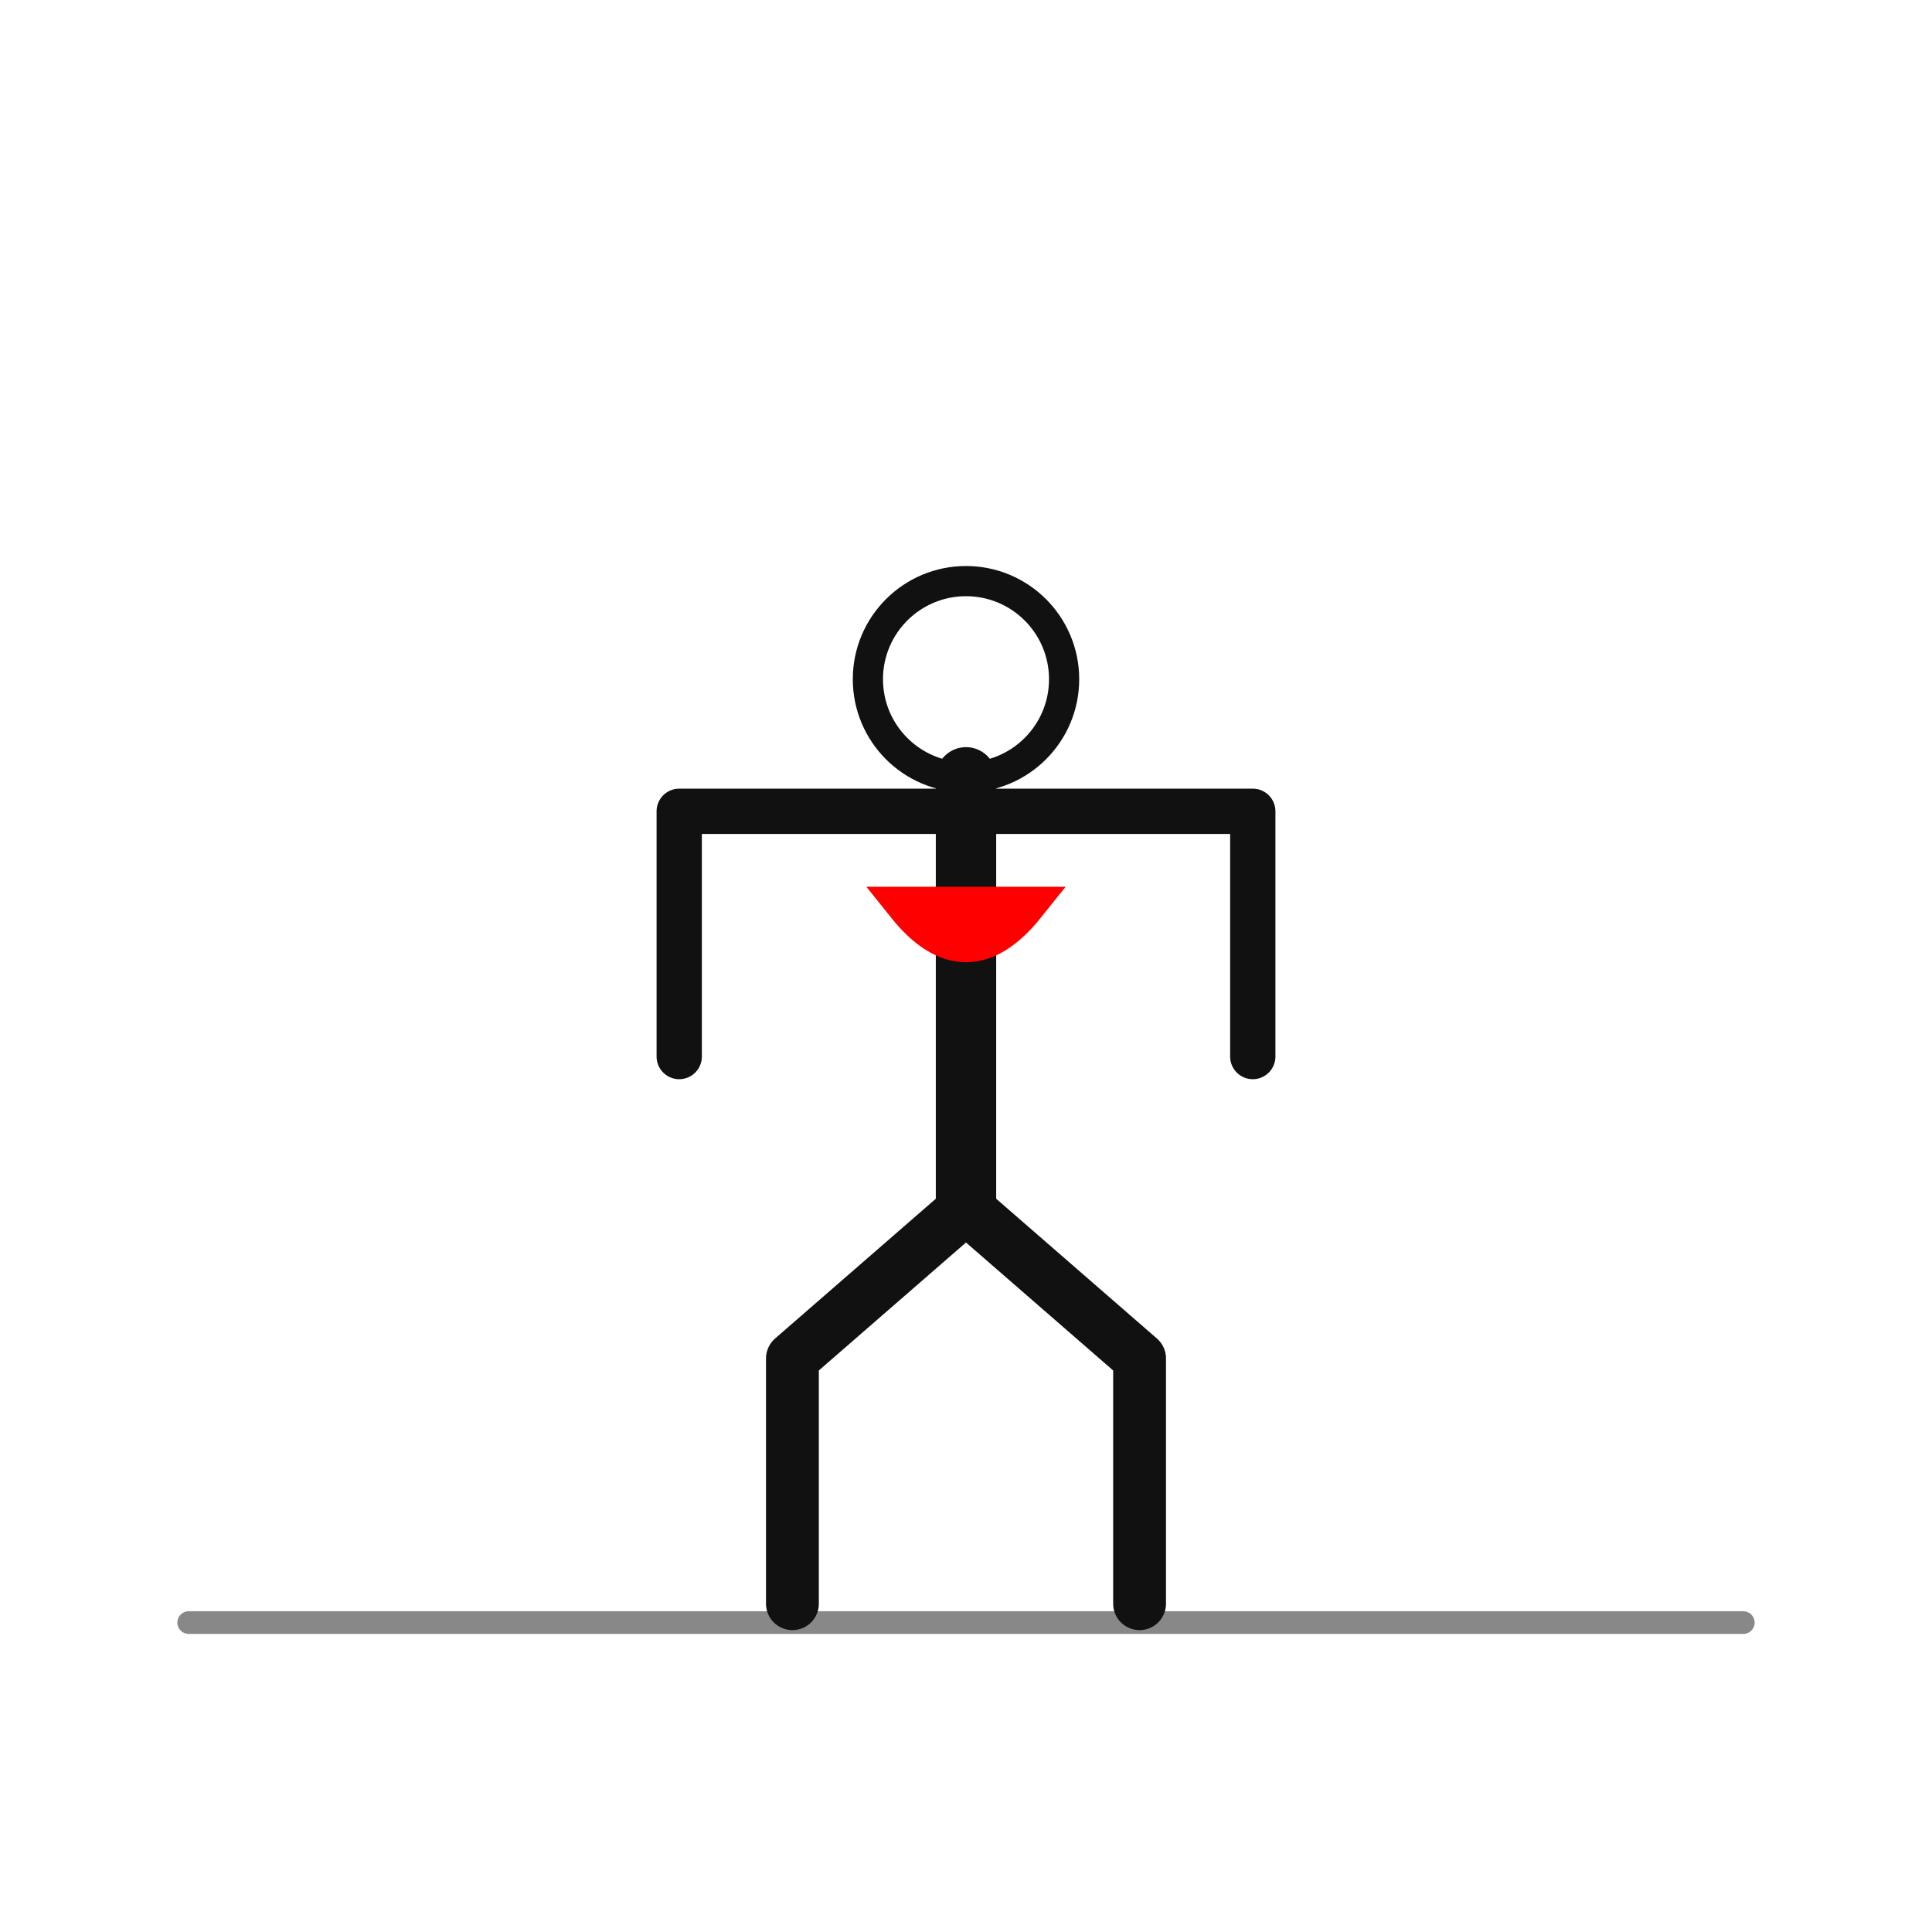
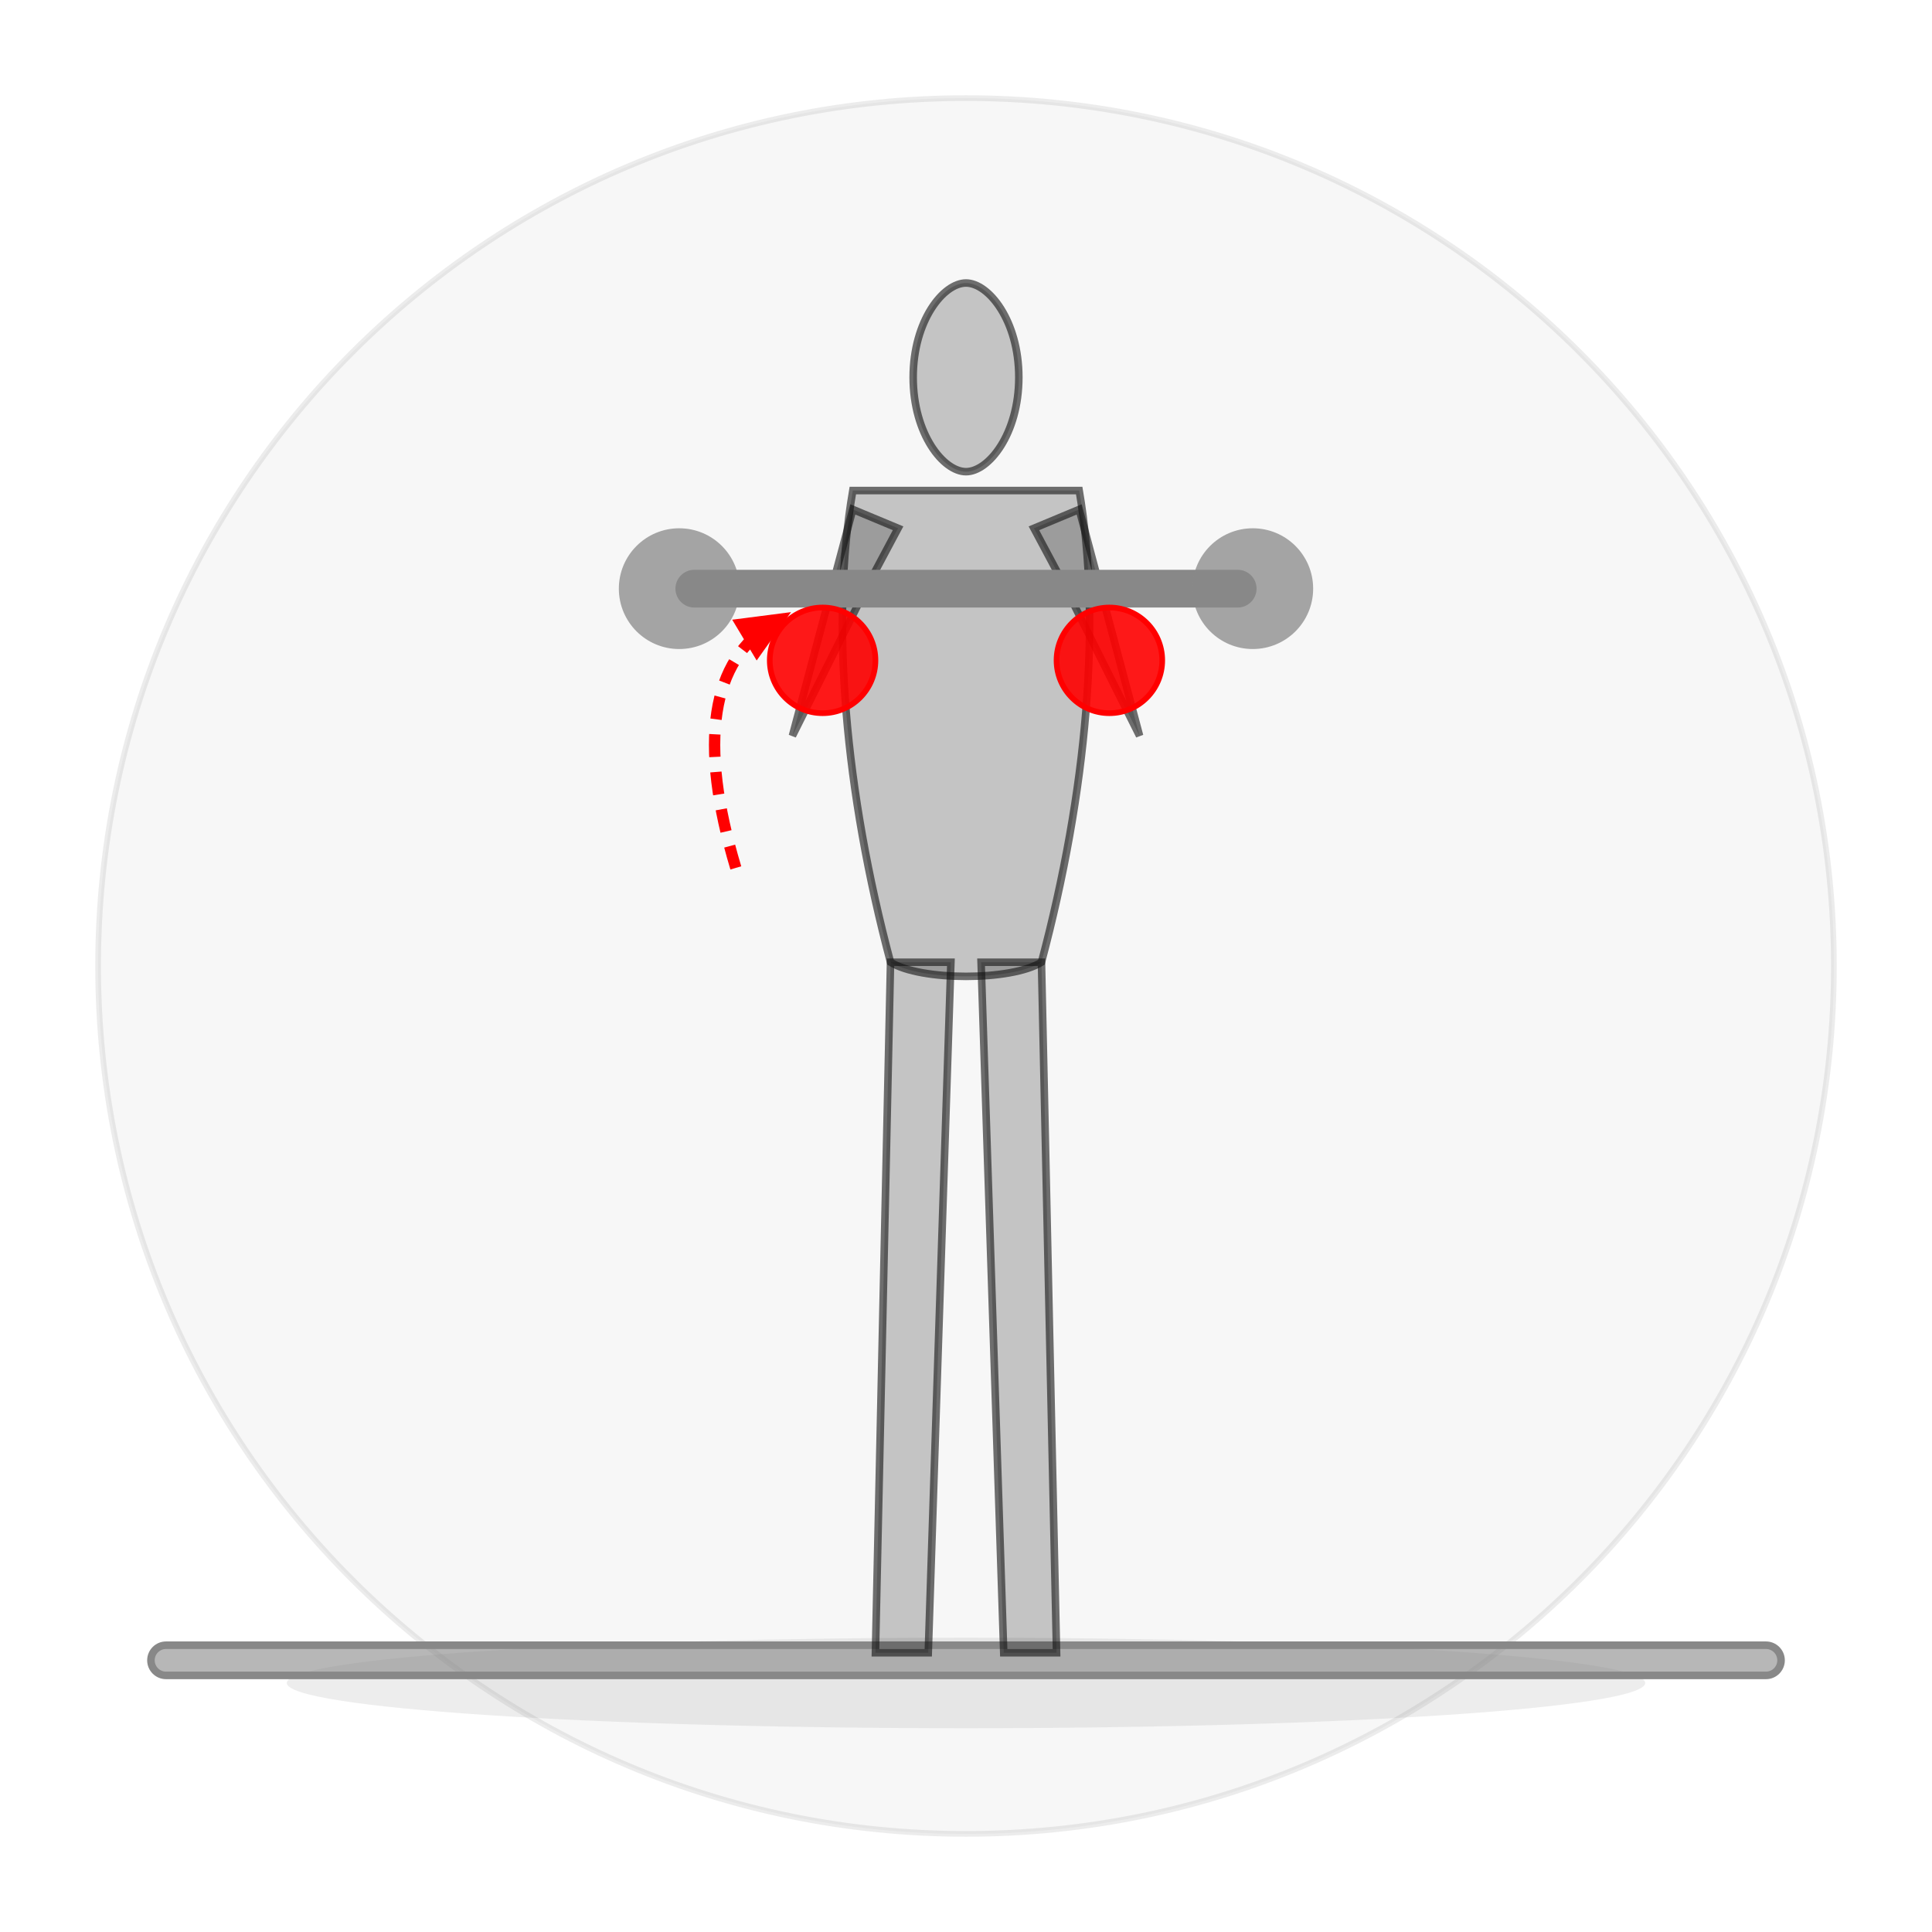
<svg xmlns="http://www.w3.org/2000/svg" viewBox="0 0 512 512">
-   <path stroke="#888888" stroke-width="6" stroke-linecap="round" d="M 50,430 L 462,430" />
-   <circle cx="256" cy="180" r="26" stroke="#111111" stroke-width="8" fill="none" />
-   <path stroke="#111111" stroke-width="16" stroke-linecap="round" d="M 256,206 L 256,320" />
-   <path stroke="#111111" stroke-width="12" stroke-linecap="round" stroke-linejoin="round" fill="none" d="M 256,215 L 180,215 L 180,280" />
-   <path stroke="#111111" stroke-width="12" stroke-linecap="round" stroke-linejoin="round" fill="none" d="M 256,215 L 332,215 L 332,280" />
-   <path stroke="#111111" stroke-width="14" stroke-linecap="round" stroke-linejoin="round" fill="none" d="M 256,320 L 210,360 L 210,425" />
-   <path stroke="#111111" stroke-width="14" stroke-linecap="round" stroke-linejoin="round" fill="none" d="M 256,320 L 302,360 L 302,425" />
-   <path stroke="#FF0000" stroke-width="10" stroke-linecap="round" fill="#FF0000" d="M 240,240 Q 256,260 272,240 Z" />
+   <defs>
+     <marker id="arrow" viewBox="0 0 10 10" refX="5" refY="5" markerWidth="6" markerHeight="6" orient="auto-start-reverse">
+       <path d="M 0 1.5 L 8 5 L 0 8.5 z" fill="#FF0000" />
+     </marker>
+     <marker id="arrow-neutral" viewBox="0 0 10 10" refX="5" refY="5" markerWidth="6" markerHeight="6" orient="auto-start-reverse">
+       <path d="M 0 1.5 L 8 5 L 0 8.5 z" fill="#888888" />
+     </marker>
+   </defs>
+   <circle cx="256" cy="256" r="230" fill="#111111" fill-opacity="0.035" stroke="#111111" stroke-width="1.5" stroke-opacity="0.08" />
+   <ellipse cx="256" cy="446" rx="180" ry="12" fill="#888888" fill-opacity="0.15" />
+   <rect x="40" y="436" width="432" height="8" rx="4" fill="#888888" fill-opacity="0.6" stroke="#888888" stroke-width="2" />
+   <path d="M 195,230 Q 180,180 205,165" fill="none" stroke="#FF0000" stroke-width="3" stroke-dasharray="6,4" marker-end="url(#arrow)" />
+   <path d="M 242,100 C 242,85 250,75 256,75 C 262,75 270,85 270,100 C 270,115 262,125 256,125 C 250,125 242,115 242,100 Z" fill="#111111" fill-opacity="0.22" stroke="#111111" stroke-width="2" stroke-opacity="0.6" />
+   <path d="M 226,130 C 220,165 224,210 236,255 C 244,260 268,260 276,255 C 288,210 292,165 286,130 Z" fill="#111111" fill-opacity="0.22" stroke="#111111" stroke-width="2" stroke-opacity="0.6" />
+   <path d="M 226,135 L 210,195 L 230,155 L 238,140 Z" fill="#111111" fill-opacity="0.22" stroke="#111111" stroke-width="2" stroke-opacity="0.6" />
+   <path d="M 286,135 L 302,195 L 282,155 L 274,140 Z" fill="#111111" fill-opacity="0.22" stroke="#111111" stroke-width="2" stroke-opacity="0.6" />
+   <rect x="180" y="152" width="152" height="8" rx="4" fill="#888888" stroke="#888888" stroke-width="2" />
+   <circle cx="180" cy="156" r="16" fill="#888888" fill-opacity="0.75" />
+   <circle cx="332" cy="156" r="16" fill="#888888" fill-opacity="0.75" />
+   <path d="M 236,255 L 232,438 L 246,438 L 252,255 Z" fill="#111111" fill-opacity="0.22" stroke="#111111" stroke-width="2" stroke-opacity="0.6" />
+   <path d="M 276,255 L 280,438 L 266,438 L 260,255 Z" fill="#111111" fill-opacity="0.22" stroke="#111111" stroke-width="2" stroke-opacity="0.6" />
+   <circle cx="218" cy="175" r="14" fill="#FF0000" fill-opacity="0.9" stroke="#FF0000" stroke-width="1.5" />
+   <circle cx="294" cy="175" r="14" fill="#FF0000" fill-opacity="0.9" stroke="#FF0000" stroke-width="1.5" />
</svg>
